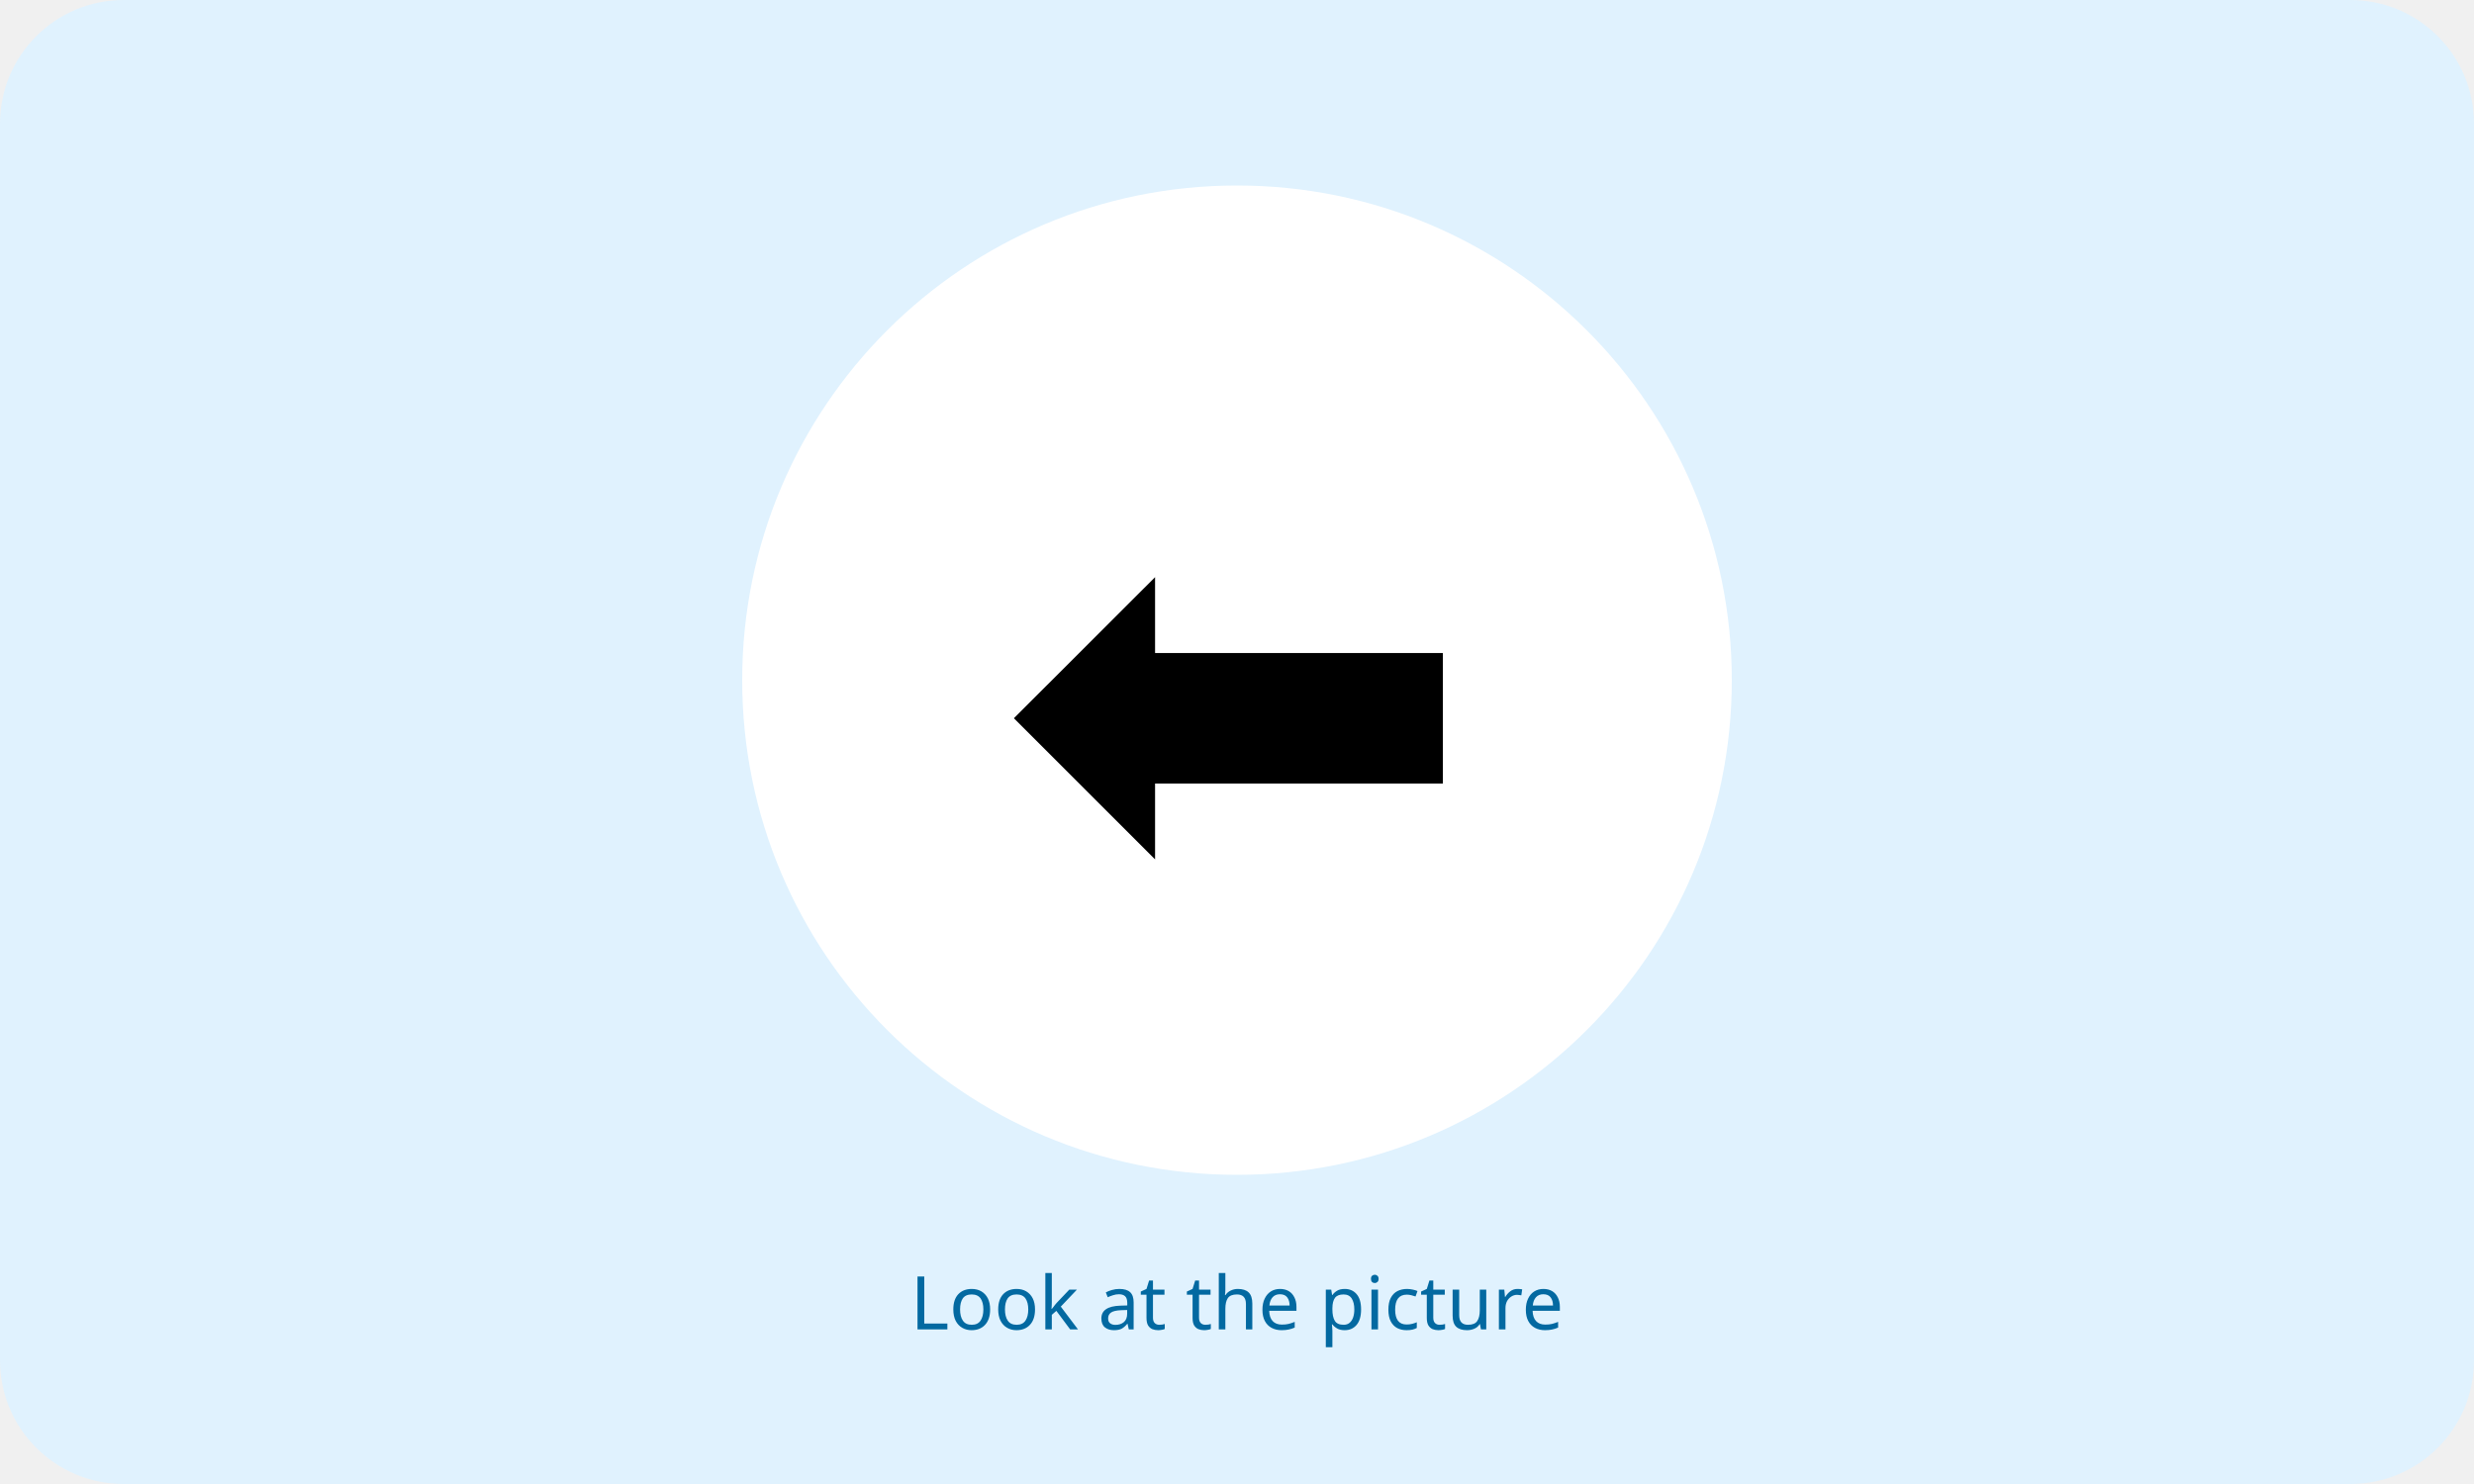
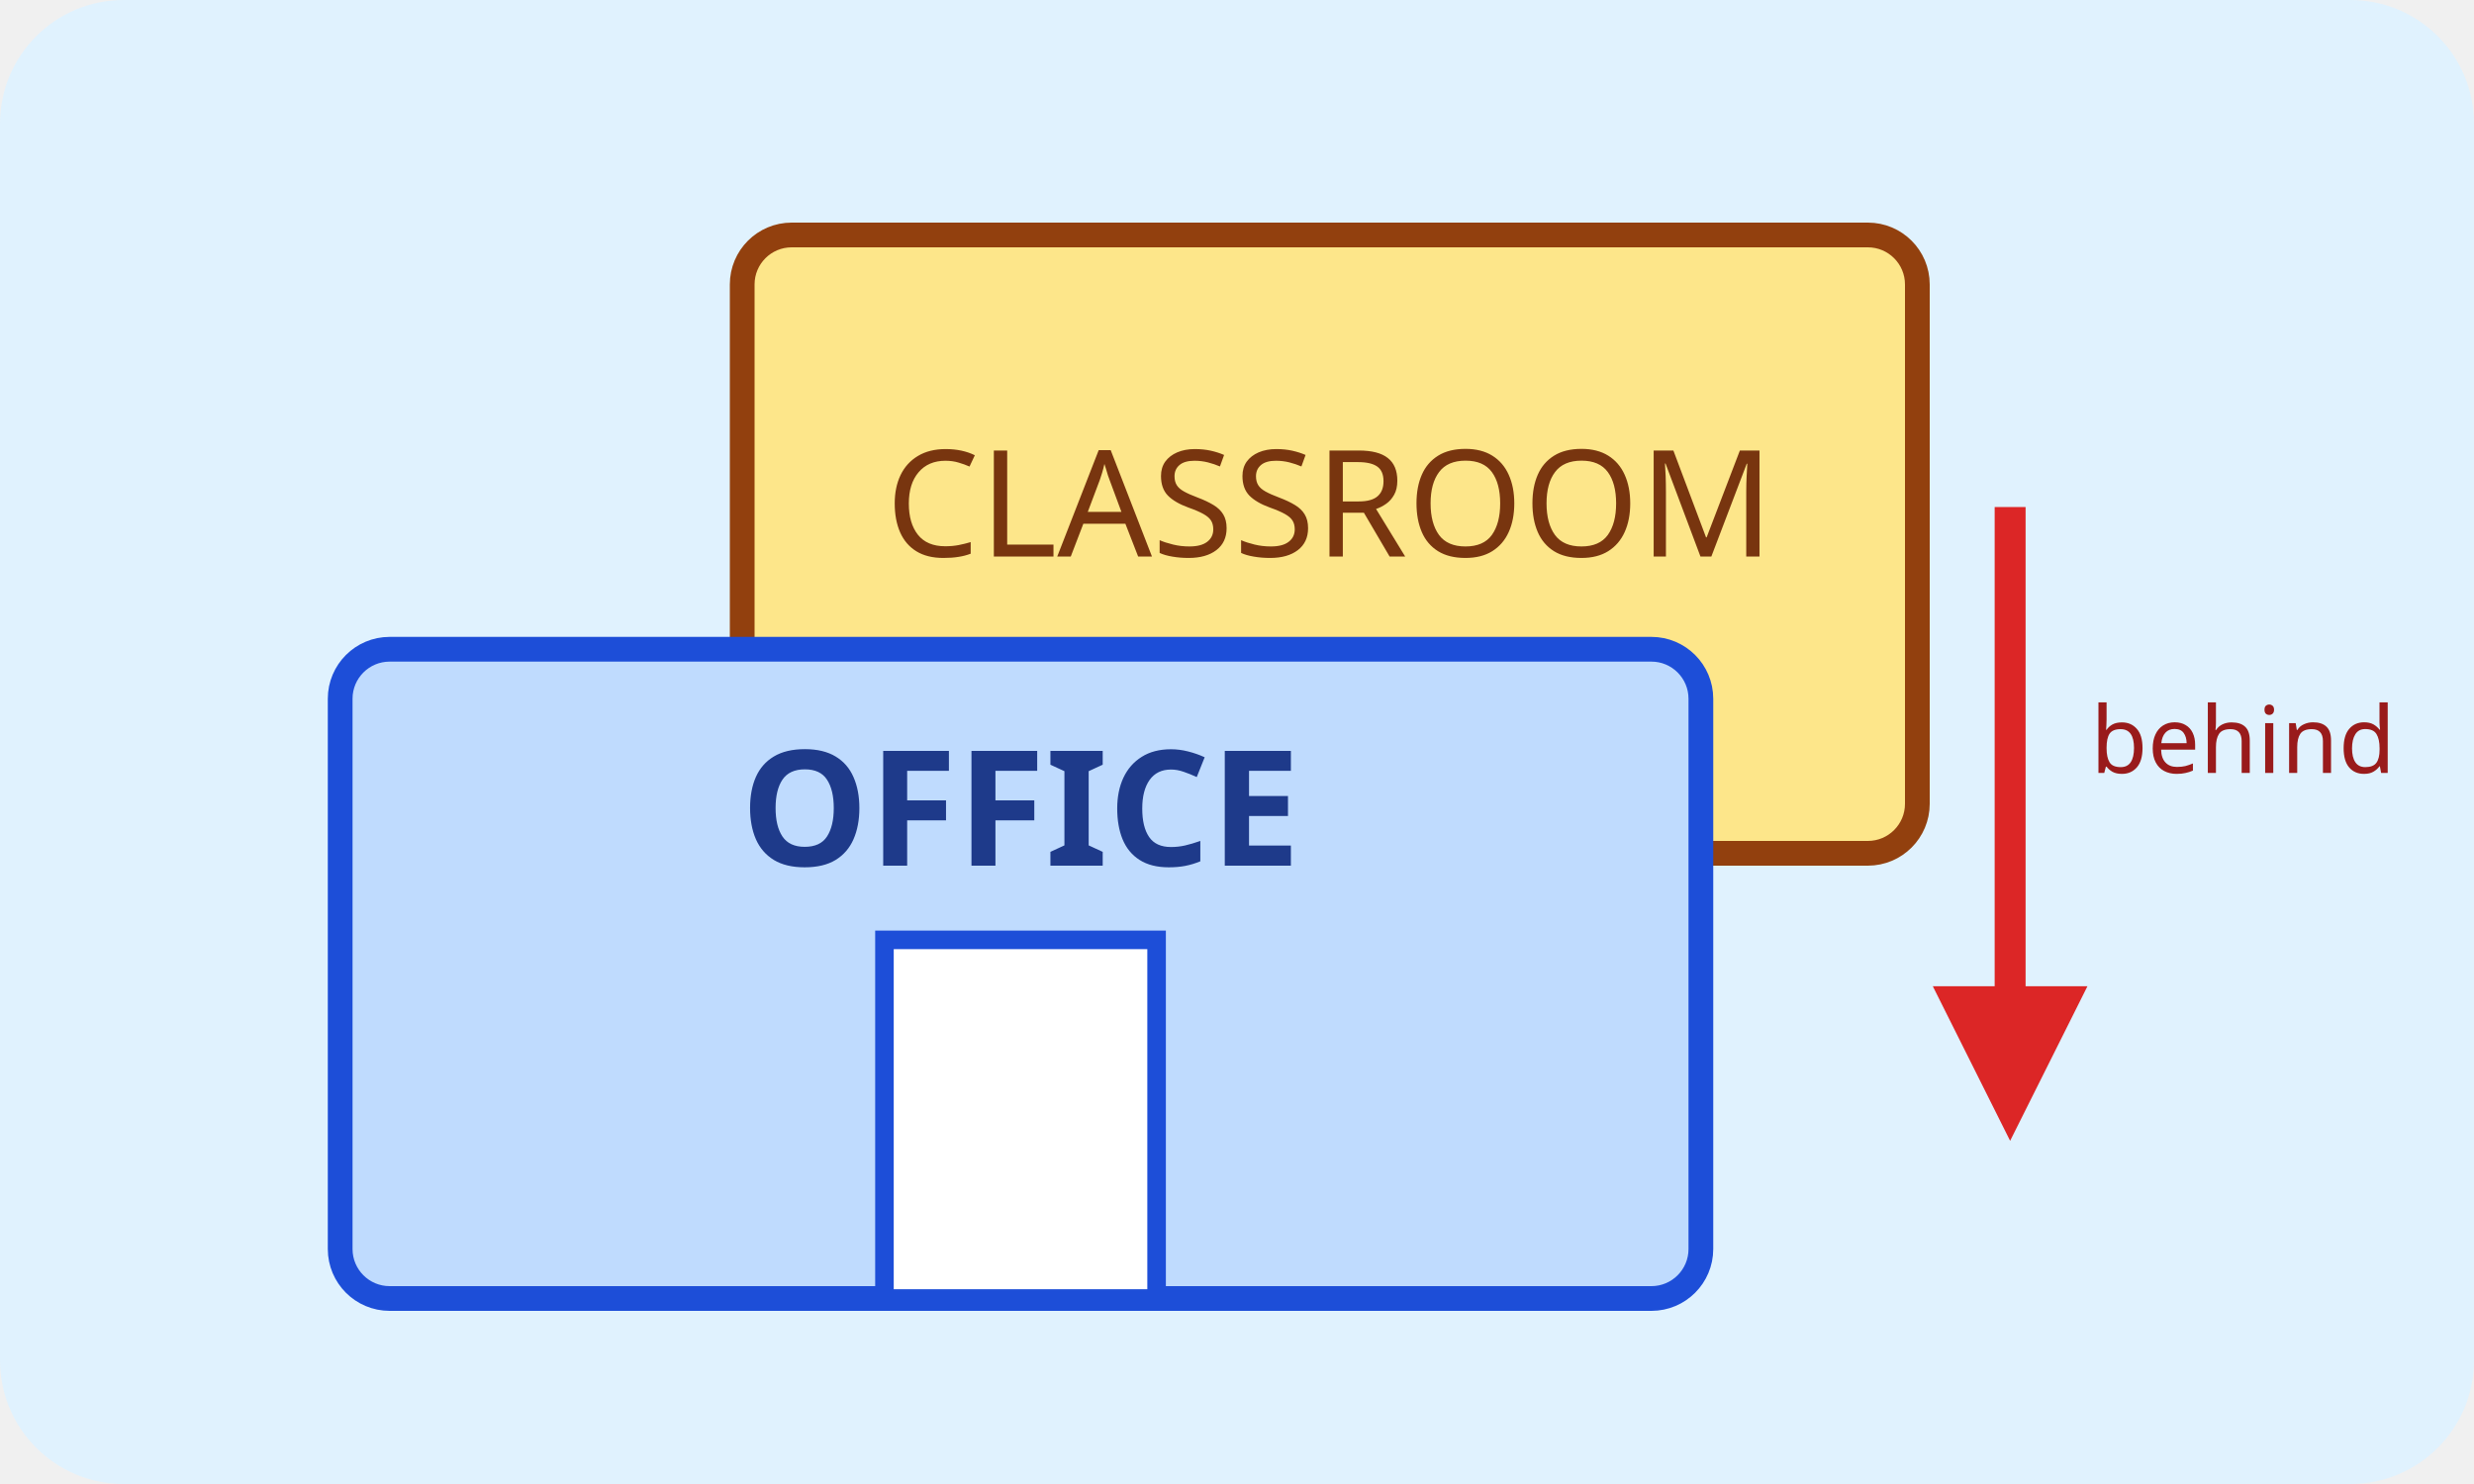
- <svg xmlns="http://www.w3.org/2000/svg" viewBox="0 0 400 240">
+ <svg xmlns="http://www.w3.org/2000/svg" viewBox="0 0 400 240" role="img" aria-labelledby="title desc">
  <rect width="400" height="240" rx="20" fill="#e0f2fe" />
-   <circle cx="200" cy="110" r="80" fill="white" />
-   <text x="200" y="145" font-size="92" text-anchor="middle" font-family="sans-serif">⬅️</text>
-   <text x="200" y="215" text-anchor="middle" font-family="sans-serif" fill="#0369a1">Look at the picture</text>
+   <rect x="120" y="38" width="190" height="100" rx="8" fill="#fde68a" stroke="#92400e" stroke-width="4" />
+   <text x="215" y="90" text-anchor="middle" font-family="sans-serif" font-size="24" fill="#78350f">CLASSROOM</text>
+   <rect x="55" y="105" width="220" height="105" rx="8" fill="#bfdbfe" stroke="#1d4ed8" stroke-width="4" />
+   <rect x="143" y="152" width="44" height="58" fill="#fff" stroke="#1d4ed8" stroke-width="3" />
+   <text x="165" y="140" text-anchor="middle" font-family="sans-serif" font-size="26" font-weight="bold" fill="#1e3a8a">OFFICE</text>
+   <path d="M325 82v90" stroke="#dc2626" stroke-width="5" marker-end="url(#a)" />
+   <defs>
+     <marker id="a" viewBox="0 0 10 10" refX="5" refY="5" markerWidth="5" markerHeight="5" orient="auto">
+       <path d="M0 0l10 5-10 5z" fill="#dc2626" />
+     </marker>
+   </defs>
+   <text x="338" y="125" font-family="sans-serif" font-size="15" fill="#991b1b">behind</text>
</svg>
